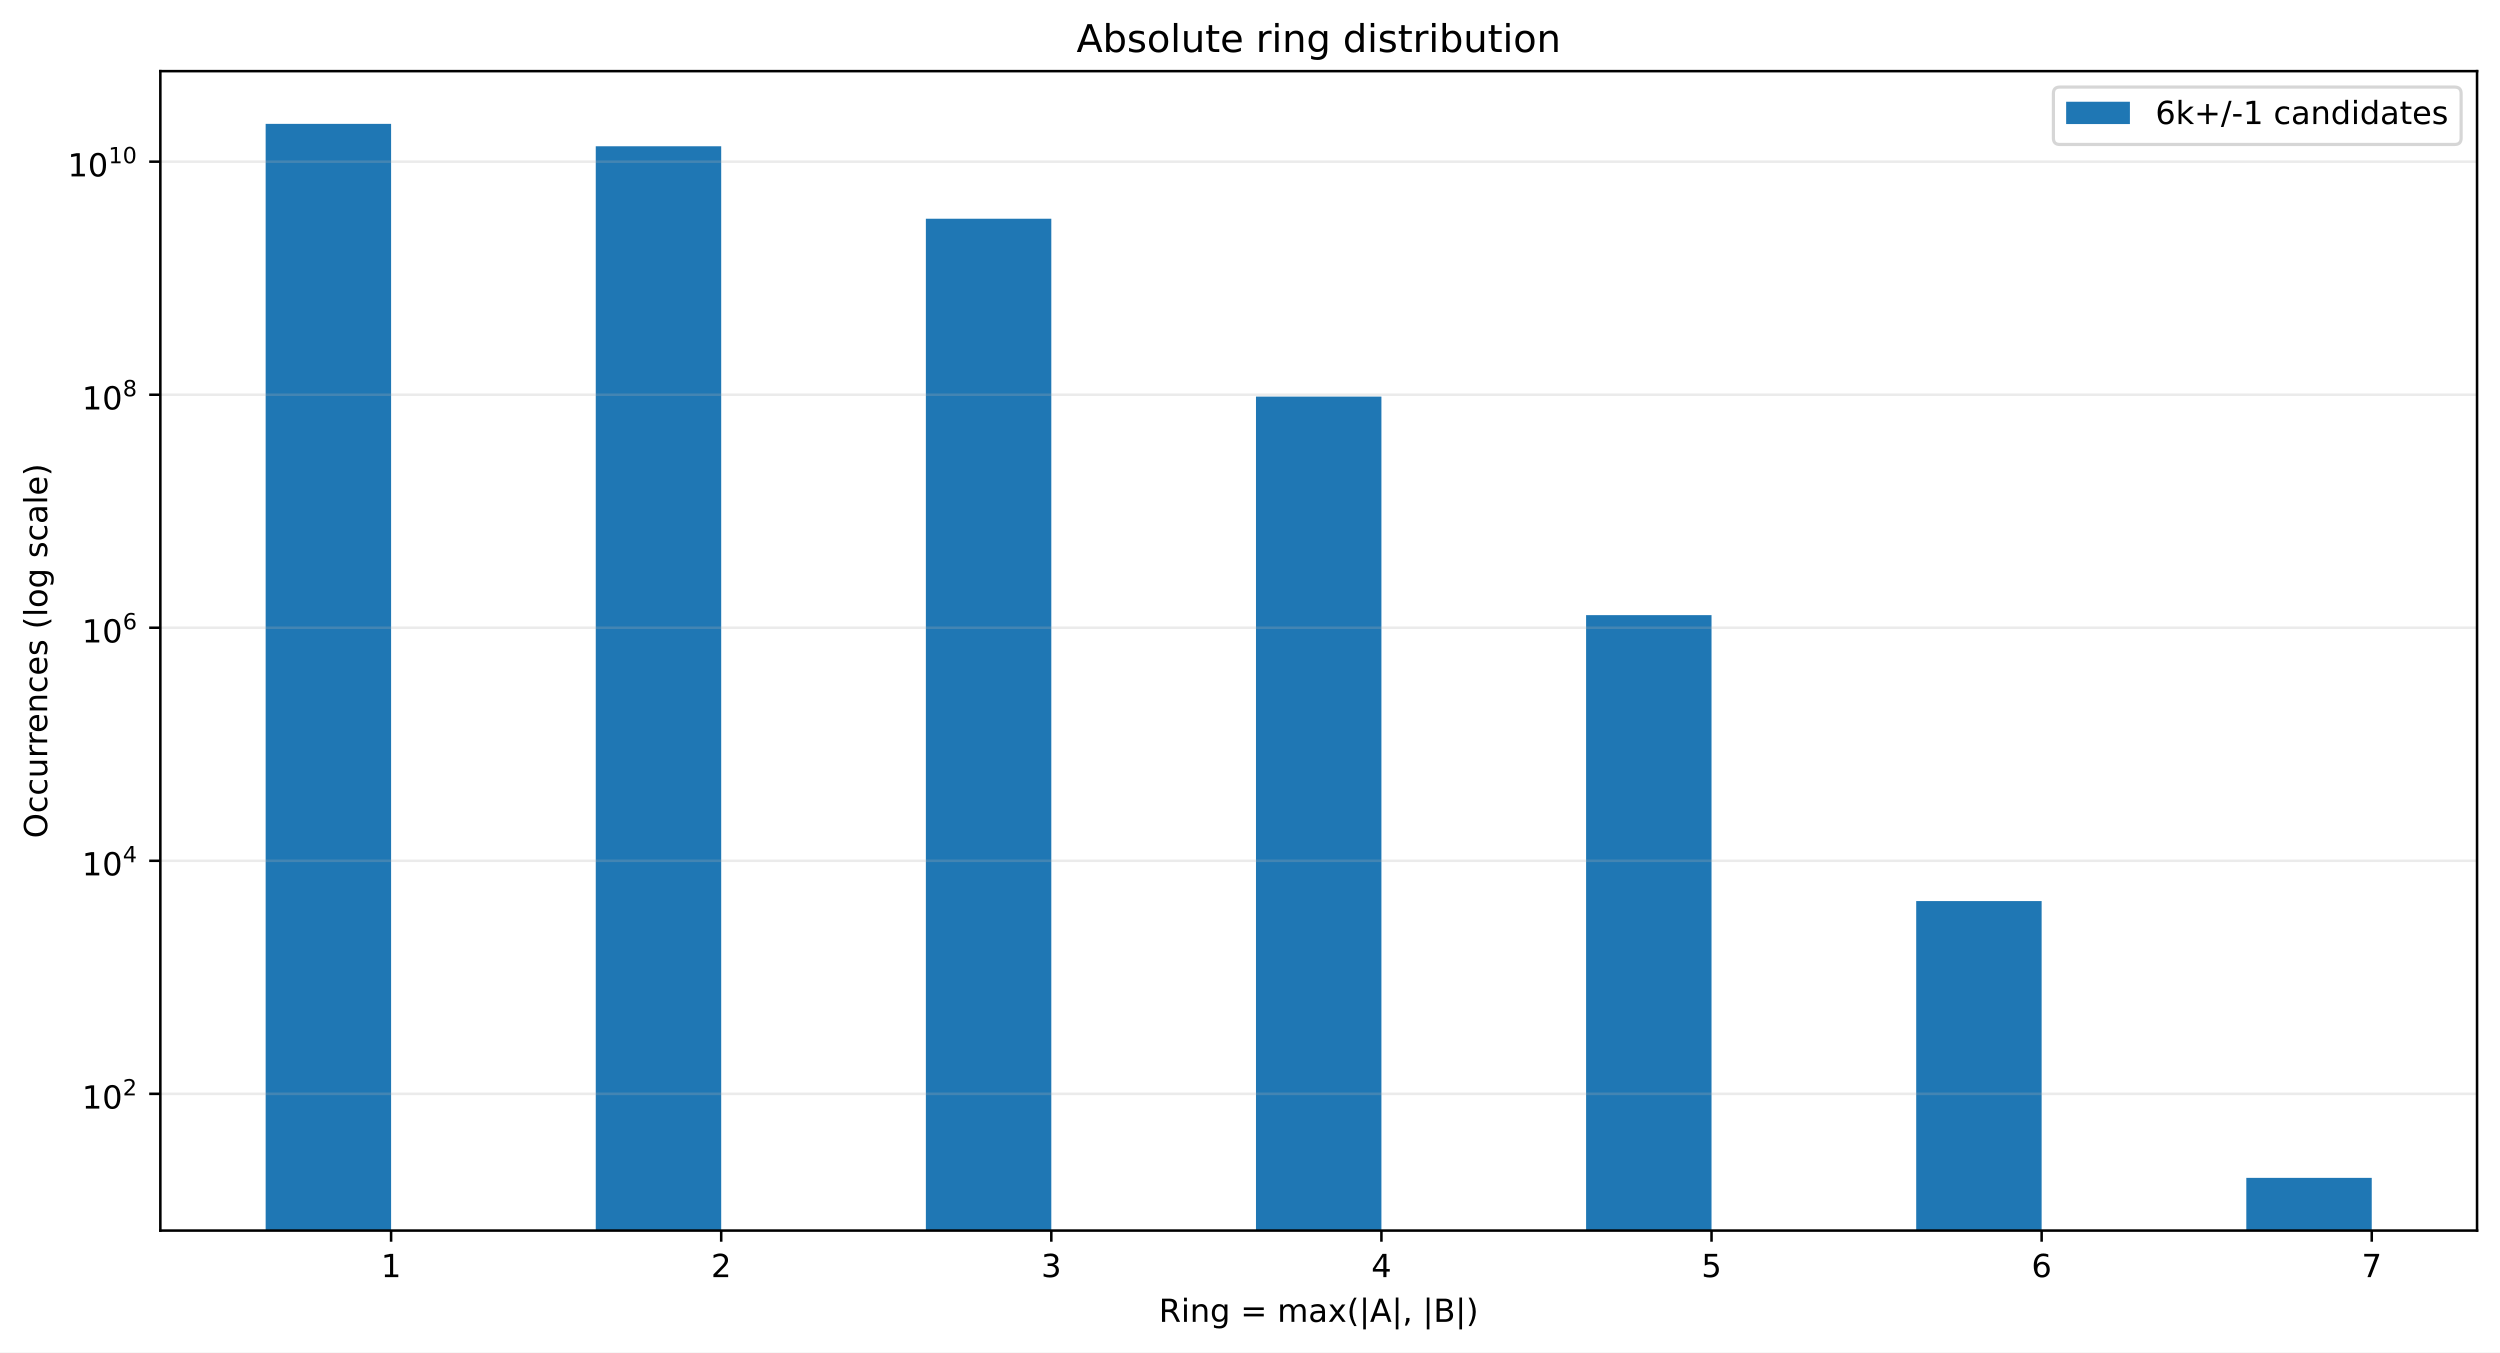
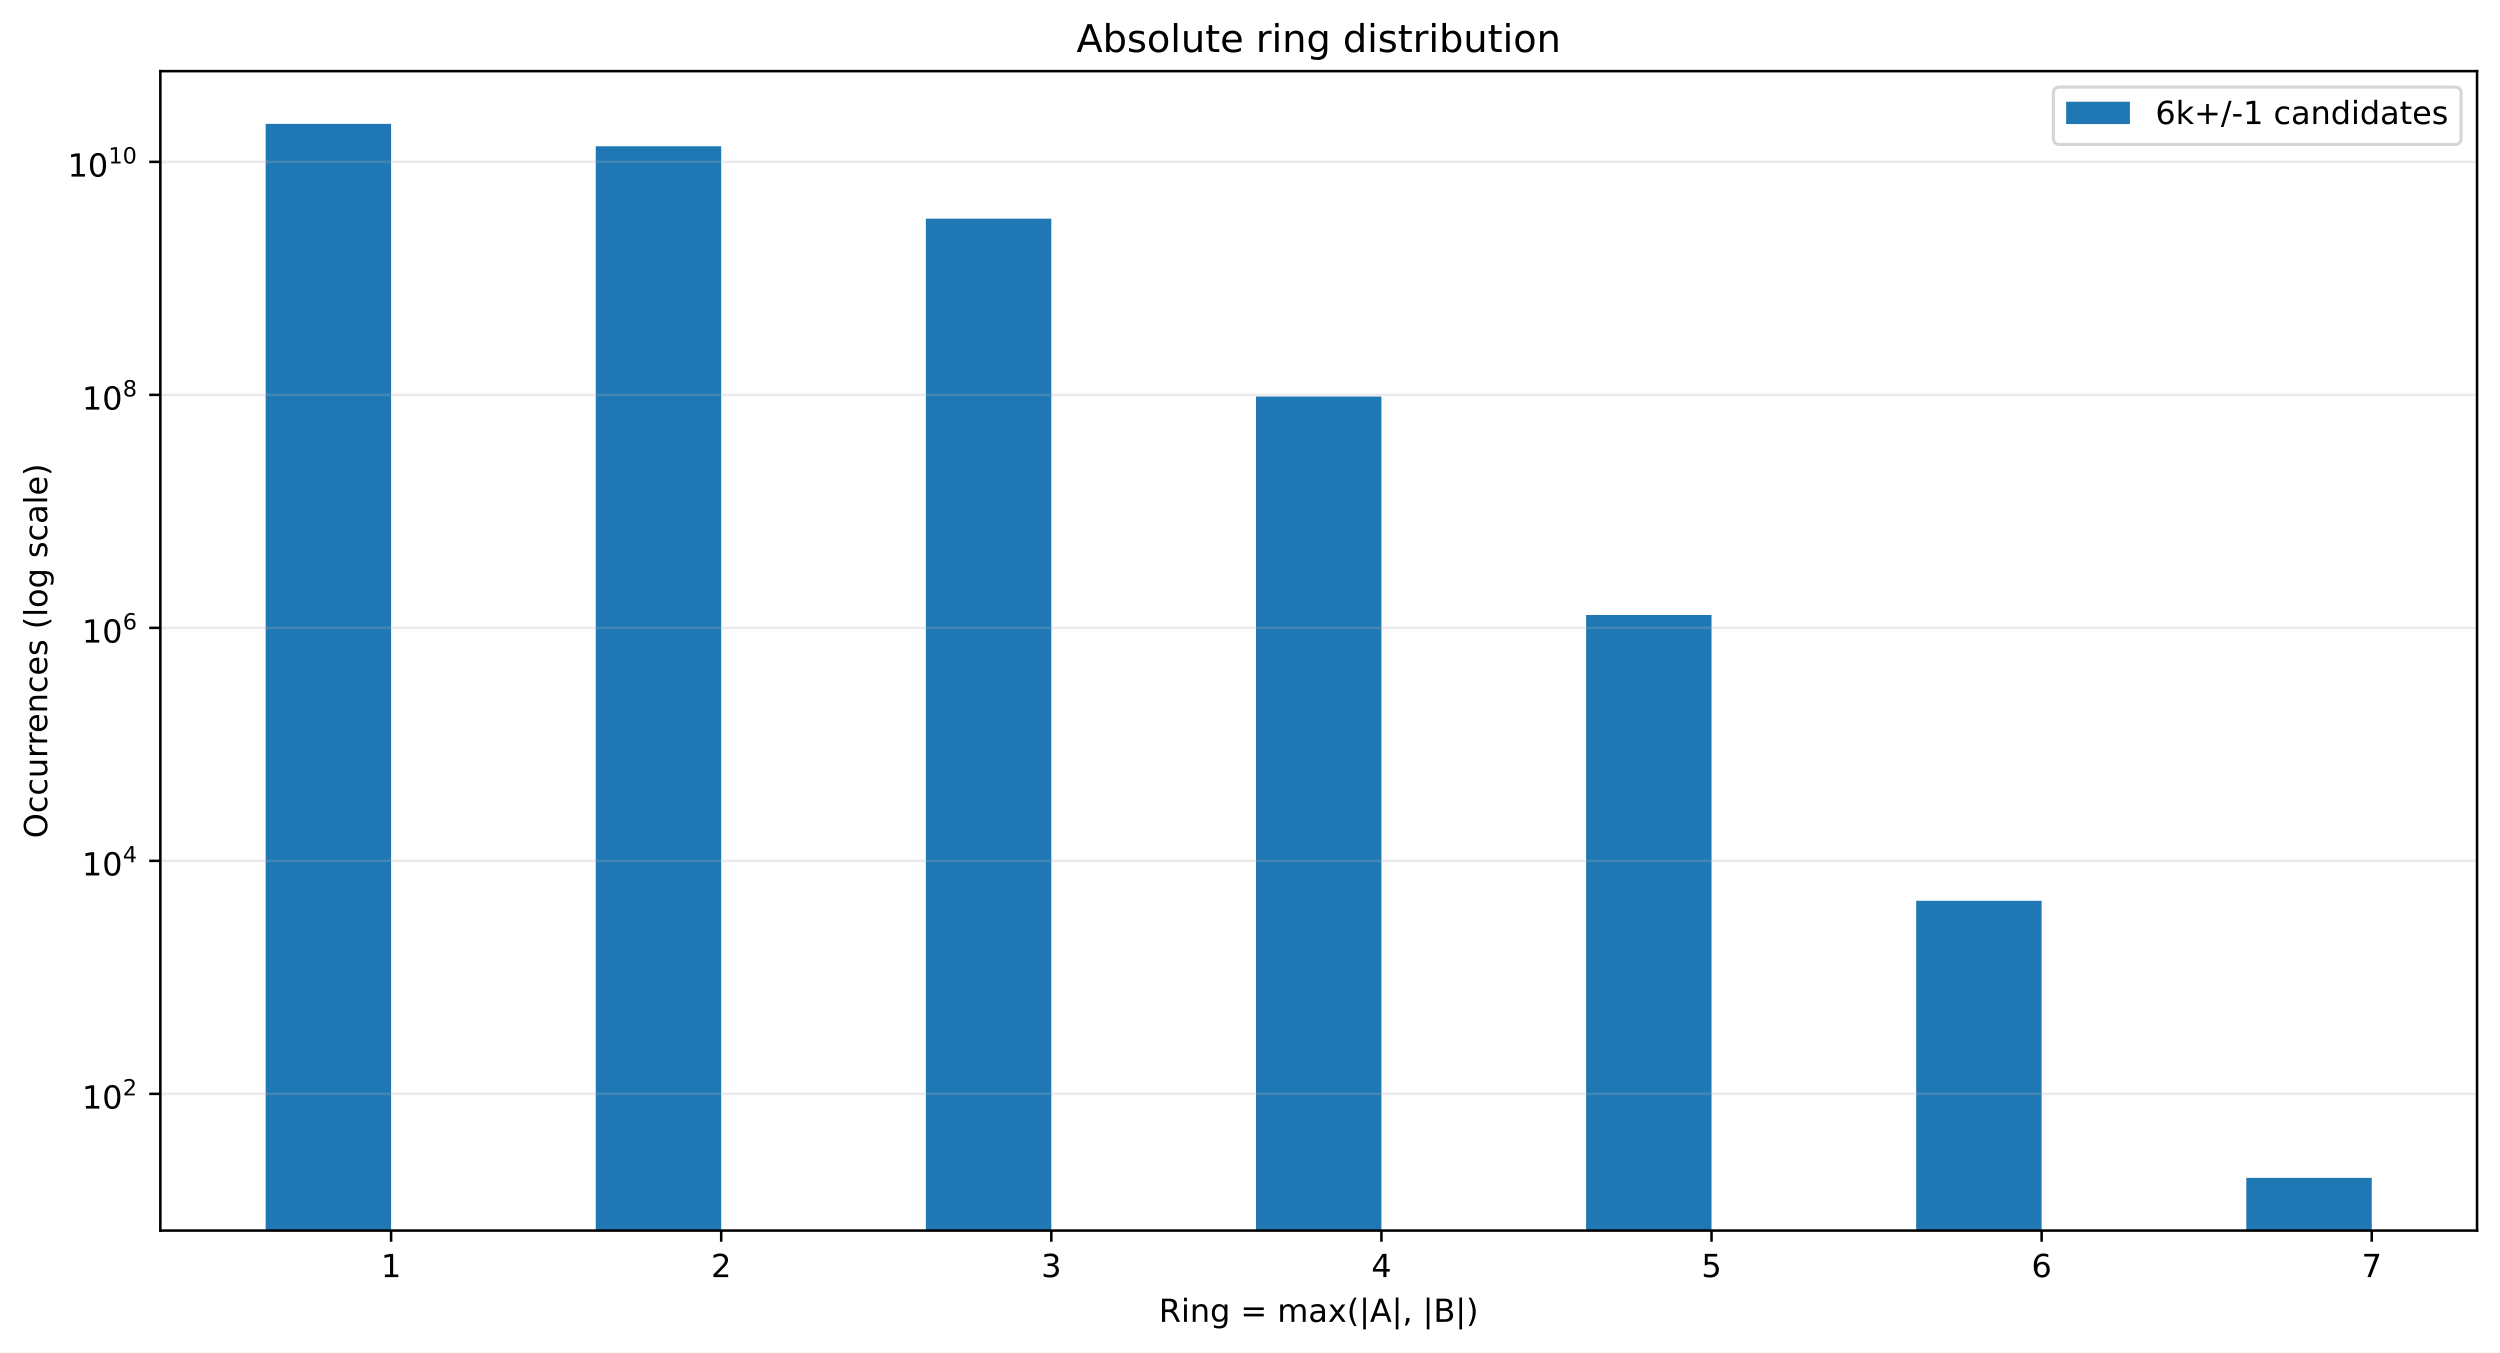
<svg xmlns="http://www.w3.org/2000/svg" xmlns:xlink="http://www.w3.org/1999/xlink" width="784.258pt" height="424.28pt" viewBox="0 0 784.258 424.28" version="1.1">
  <defs>
    <style type="text/css">*{stroke-linejoin: round; stroke-linecap: butt}</style>
  </defs>
  <g id="figure_1">
    <g id="patch_1">
      <path d="M 0 424.28  L 784.258 424.28  L 784.258 0  L 0 0  z " style="fill: #ffffff" />
    </g>
    <g id="axes_1">
      <g id="patch_2">
        <path d="M 50.301 386.036  L 777.058 386.036  L 777.058 22.318  L 50.301 22.318  z " style="fill: #ffffff" />
      </g>
      <g id="patch_3">
-         <path d="M 83.335 36969.174  L 122.687 36969.174  L 122.687 38.851  L 83.335 38.851  z " clip-path="url(#paf2fb0afd9)" style="fill: #1f77b4" />
+         <path d="M 83.335 36961.839  L 122.687 36961.839  L 122.687 38.851  L 83.335 38.851  z " clip-path="url(#p79db708e8c)" style="fill: #1f77b4" />
      </g>
      <g id="patch_4">
-         <path d="M 186.891 36969.174  L 226.243 36969.174  L 226.243 45.887  L 186.891 45.887  z " clip-path="url(#paf2fb0afd9)" style="fill: #1f77b4" />
+         <path d="M 186.891 36961.839  L 226.243 36961.839  L 226.243 45.885  L 186.891 45.885  z " clip-path="url(#p79db708e8c)" style="fill: #1f77b4" />
      </g>
      <g id="patch_5">
-         <path d="M 290.448 36969.174  L 329.799 36969.174  L 329.799 68.611  L 290.448 68.611  z " clip-path="url(#paf2fb0afd9)" style="fill: #1f77b4" />
+         <path d="M 290.448 36961.839  L 329.799 36961.839  L 329.799 68.605  L 290.448 68.605  z " clip-path="url(#p79db708e8c)" style="fill: #1f77b4" />
      </g>
      <g id="patch_6">
-         <path d="M 394.004 36969.174  L 433.355 36969.174  L 433.355 124.41  L 394.004 124.41  z " clip-path="url(#paf2fb0afd9)" style="fill: #1f77b4" />
+         <path d="M 394.004 36961.839  L 433.355 36961.839  L 433.355 124.393  L 394.004 124.393  z " clip-path="url(#p79db708e8c)" style="fill: #1f77b4" />
      </g>
      <g id="patch_7">
-         <path d="M 497.56 36969.174  L 536.912 36969.174  L 536.912 192.965  L 497.56 192.965  z " clip-path="url(#paf2fb0afd9)" style="fill: #1f77b4" />
+         <path d="M 497.56 36961.839  L 536.912 36961.839  L 536.912 192.935  L 497.56 192.935  z " clip-path="url(#p79db708e8c)" style="fill: #1f77b4" />
      </g>
      <g id="patch_8">
-         <path d="M 601.116 36969.174  L 640.468 36969.174  L 640.468 282.664  L 601.116 282.664  z " clip-path="url(#paf2fb0afd9)" style="fill: #1f77b4" />
+         <path d="M 601.116 36961.839  L 640.468 36961.839  L 640.468 282.594  L 601.116 282.594  z " clip-path="url(#p79db708e8c)" style="fill: #1f77b4" />
      </g>
      <g id="patch_9">
-         <path d="M 704.673 36969.174  L 744.024 36969.174  L 744.024 369.503  L 704.673 369.503  z " clip-path="url(#paf2fb0afd9)" style="fill: #1f77b4" />
+         <path d="M 704.673 36961.839  L 744.024 36961.839  L 744.024 369.503  L 704.673 369.503  z " clip-path="url(#p79db708e8c)" style="fill: #1f77b4" />
      </g>
      <g id="matplotlib.axis_1">
        <g id="xtick_1">
          <g id="line2d_1">
            <defs>
-               <path id="ma2a643cb98" d="M 0 0  L 0 3.5  " style="stroke: #000000; stroke-width: 0.8" />
+               <path id="m035ee62857" d="M 0 0  L 0 3.5  " style="stroke: #000000; stroke-width: 0.8" />
            </defs>
            <g>
-               <use xlink:href="#ma2a643cb98" x="122.687" y="386.036" style="stroke: #000000; stroke-width: 0.8" />
+               <use xlink:href="#m035ee62857" x="122.687" y="386.036" style="stroke: #000000; stroke-width: 0.8" />
            </g>
          </g>
          <g id="text_1">
            <g transform="translate(119.5053 400.6334) scale(0.1 -0.1)">
              <defs>
                <path id="DejaVuSans-14" d="M 794 531  L 1825 531  L 1825 4091  L 703 3866  L 703 4441  L 1819 4666  L 2450 4666  L 2450 531  L 3481 531  L 3481 0  L 794 0  L 794 531  z " transform="scale(0.015625)" />
              </defs>
              <use xlink:href="#DejaVuSans-14" />
            </g>
          </g>
        </g>
        <g id="xtick_2">
          <g id="line2d_2">
            <g>
-               <use xlink:href="#ma2a643cb98" x="226.243" y="386.036" style="stroke: #000000; stroke-width: 0.8" />
+               <use xlink:href="#m035ee62857" x="226.243" y="386.036" style="stroke: #000000; stroke-width: 0.8" />
            </g>
          </g>
          <g id="text_2">
            <g transform="translate(223.0616 400.6334) scale(0.1 -0.1)">
              <defs>
                <path id="DejaVuSans-15" d="M 1228 531  L 3431 531  L 3431 0  L 469 0  L 469 531  Q 828 903 1448 1529  Q 2069 2156 2228 2338  Q 2531 2678 2651 2914  Q 2772 3150 2772 3378  Q 2772 3750 2511 3984  Q 2250 4219 1831 4219  Q 1534 4219 1204 4116  Q 875 4013 500 3803  L 500 4441  Q 881 4594 1212 4672  Q 1544 4750 1819 4750  Q 2544 4750 2975 4387  Q 3406 4025 3406 3419  Q 3406 3131 3298 2873  Q 3191 2616 2906 2266  Q 2828 2175 2409 1742  Q 1991 1309 1228 531  z " transform="scale(0.015625)" />
              </defs>
              <use xlink:href="#DejaVuSans-15" />
            </g>
          </g>
        </g>
        <g id="xtick_3">
          <g id="line2d_3">
            <g>
-               <use xlink:href="#ma2a643cb98" x="329.799" y="386.036" style="stroke: #000000; stroke-width: 0.8" />
+               <use xlink:href="#m035ee62857" x="329.799" y="386.036" style="stroke: #000000; stroke-width: 0.8" />
            </g>
          </g>
          <g id="text_3">
            <g transform="translate(326.6178 400.6334) scale(0.1 -0.1)">
              <defs>
                <path id="DejaVuSans-16" d="M 2597 2516  Q 3050 2419 3304 2112  Q 3559 1806 3559 1356  Q 3559 666 3084 287  Q 2609 -91 1734 -91  Q 1441 -91 1130 -33  Q 819 25 488 141  L 488 750  Q 750 597 1062 519  Q 1375 441 1716 441  Q 2309 441 2620 675  Q 2931 909 2931 1356  Q 2931 1769 2642 2001  Q 2353 2234 1838 2234  L 1294 2234  L 1294 2753  L 1863 2753  Q 2328 2753 2575 2939  Q 2822 3125 2822 3475  Q 2822 3834 2567 4026  Q 2313 4219 1838 4219  Q 1578 4219 1281 4162  Q 984 4106 628 3988  L 628 4550  Q 988 4650 1302 4700  Q 1616 4750 1894 4750  Q 2613 4750 3031 4423  Q 3450 4097 3450 3541  Q 3450 3153 3228 2886  Q 3006 2619 2597 2516  z " transform="scale(0.015625)" />
              </defs>
              <use xlink:href="#DejaVuSans-16" />
            </g>
          </g>
        </g>
        <g id="xtick_4">
          <g id="line2d_4">
            <g>
-               <use xlink:href="#ma2a643cb98" x="433.355" y="386.036" style="stroke: #000000; stroke-width: 0.8" />
+               <use xlink:href="#m035ee62857" x="433.355" y="386.036" style="stroke: #000000; stroke-width: 0.8" />
            </g>
          </g>
          <g id="text_4">
            <g transform="translate(430.174 400.6334) scale(0.1 -0.1)">
              <defs>
                <path id="DejaVuSans-17" d="M 2419 4116  L 825 1625  L 2419 1625  L 2419 4116  z M 2253 4666  L 3047 4666  L 3047 1625  L 3713 1625  L 3713 1100  L 3047 1100  L 3047 0  L 2419 0  L 2419 1100  L 313 1100  L 313 1709  L 2253 4666  z " transform="scale(0.015625)" />
              </defs>
              <use xlink:href="#DejaVuSans-17" />
            </g>
          </g>
        </g>
        <g id="xtick_5">
          <g id="line2d_5">
            <g>
-               <use xlink:href="#ma2a643cb98" x="536.912" y="386.036" style="stroke: #000000; stroke-width: 0.8" />
+               <use xlink:href="#m035ee62857" x="536.912" y="386.036" style="stroke: #000000; stroke-width: 0.8" />
            </g>
          </g>
          <g id="text_5">
            <g transform="translate(533.7303 400.6334) scale(0.1 -0.1)">
              <defs>
                <path id="DejaVuSans-18" d="M 691 4666  L 3169 4666  L 3169 4134  L 1269 4134  L 1269 2991  Q 1406 3038 1543 3061  Q 1681 3084 1819 3084  Q 2600 3084 3056 2656  Q 3513 2228 3513 1497  Q 3513 744 3044 326  Q 2575 -91 1722 -91  Q 1428 -91 1123 -41  Q 819 9 494 109  L 494 744  Q 775 591 1075 516  Q 1375 441 1709 441  Q 2250 441 2565 725  Q 2881 1009 2881 1497  Q 2881 1984 2565 2268  Q 2250 2553 1709 2553  Q 1456 2553 1204 2497  Q 953 2441 691 2322  L 691 4666  z " transform="scale(0.015625)" />
              </defs>
              <use xlink:href="#DejaVuSans-18" />
            </g>
          </g>
        </g>
        <g id="xtick_6">
          <g id="line2d_6">
            <g>
-               <use xlink:href="#ma2a643cb98" x="640.468" y="386.036" style="stroke: #000000; stroke-width: 0.8" />
+               <use xlink:href="#m035ee62857" x="640.468" y="386.036" style="stroke: #000000; stroke-width: 0.8" />
            </g>
          </g>
          <g id="text_6">
            <g transform="translate(637.2865 400.6334) scale(0.1 -0.1)">
              <defs>
                <path id="DejaVuSans-19" d="M 2113 2584  Q 1688 2584 1439 2293  Q 1191 2003 1191 1497  Q 1191 994 1439 701  Q 1688 409 2113 409  Q 2538 409 2786 701  Q 3034 994 3034 1497  Q 3034 2003 2786 2293  Q 2538 2584 2113 2584  z M 3366 4563  L 3366 3988  Q 3128 4100 2886 4159  Q 2644 4219 2406 4219  Q 1781 4219 1451 3797  Q 1122 3375 1075 2522  Q 1259 2794 1537 2939  Q 1816 3084 2150 3084  Q 2853 3084 3261 2657  Q 3669 2231 3669 1497  Q 3669 778 3244 343  Q 2819 -91 2113 -91  Q 1303 -91 875 529  Q 447 1150 447 2328  Q 447 3434 972 4092  Q 1497 4750 2381 4750  Q 2619 4750 2861 4703  Q 3103 4656 3366 4563  z " transform="scale(0.015625)" />
              </defs>
              <use xlink:href="#DejaVuSans-19" />
            </g>
          </g>
        </g>
        <g id="xtick_7">
          <g id="line2d_7">
            <g>
-               <use xlink:href="#ma2a643cb98" x="744.024" y="386.036" style="stroke: #000000; stroke-width: 0.8" />
+               <use xlink:href="#m035ee62857" x="744.024" y="386.036" style="stroke: #000000; stroke-width: 0.8" />
            </g>
          </g>
          <g id="text_7">
            <g transform="translate(740.8427 400.6334) scale(0.1 -0.1)">
              <defs>
                <path id="DejaVuSans-1a" d="M 525 4666  L 3525 4666  L 3525 4397  L 1831 0  L 1172 0  L 2766 4134  L 525 4134  L 525 4666  z " transform="scale(0.015625)" />
              </defs>
              <use xlink:href="#DejaVuSans-1a" />
            </g>
          </g>
        </g>
        <g id="text_8">
          <g transform="translate(363.5437 414.678) scale(0.1 -0.1)">
            <defs>
              <path id="DejaVuSans-35" d="M 2841 2188  Q 3044 2119 3236 1894  Q 3428 1669 3622 1275  L 4263 0  L 3584 0  L 2988 1197  Q 2756 1666 2539 1819  Q 2322 1972 1947 1972  L 1259 1972  L 1259 0  L 628 0  L 628 4666  L 2053 4666  Q 2853 4666 3247 4331  Q 3641 3997 3641 3322  Q 3641 2881 3436 2590  Q 3231 2300 2841 2188  z M 1259 4147  L 1259 2491  L 2053 2491  Q 2509 2491 2742 2702  Q 2975 2913 2975 3322  Q 2975 3731 2742 3939  Q 2509 4147 2053 4147  L 1259 4147  z " transform="scale(0.015625)" />
              <path id="DejaVuSans-4c" d="M 603 3500  L 1178 3500  L 1178 0  L 603 0  L 603 3500  z M 603 4863  L 1178 4863  L 1178 4134  L 603 4134  L 603 4863  z " transform="scale(0.015625)" />
              <path id="DejaVuSans-51" d="M 3513 2113  L 3513 0  L 2938 0  L 2938 2094  Q 2938 2591 2744 2837  Q 2550 3084 2163 3084  Q 1697 3084 1428 2787  Q 1159 2491 1159 1978  L 1159 0  L 581 0  L 581 3500  L 1159 3500  L 1159 2956  Q 1366 3272 1645 3428  Q 1925 3584 2291 3584  Q 2894 3584 3203 3211  Q 3513 2838 3513 2113  z " transform="scale(0.015625)" />
              <path id="DejaVuSans-4a" d="M 2906 1791  Q 2906 2416 2648 2759  Q 2391 3103 1925 3103  Q 1463 3103 1205 2759  Q 947 2416 947 1791  Q 947 1169 1205 825  Q 1463 481 1925 481  Q 2391 481 2648 825  Q 2906 1169 2906 1791  z M 3481 434  Q 3481 -459 3084 -895  Q 2688 -1331 1869 -1331  Q 1566 -1331 1297 -1286  Q 1028 -1241 775 -1147  L 775 -588  Q 1028 -725 1275 -790  Q 1522 -856 1778 -856  Q 2344 -856 2625 -561  Q 2906 -266 2906 331  L 2906 616  Q 2728 306 2450 153  Q 2172 0 1784 0  Q 1141 0 747 490  Q 353 981 353 1791  Q 353 2603 747 3093  Q 1141 3584 1784 3584  Q 2172 3584 2450 3431  Q 2728 3278 2906 2969  L 2906 3500  L 3481 3500  L 3481 434  z " transform="scale(0.015625)" />
              <path id="DejaVuSans-3" transform="scale(0.015625)" />
              <path id="DejaVuSans-20" d="M 678 2906  L 4684 2906  L 4684 2381  L 678 2381  L 678 2906  z M 678 1631  L 4684 1631  L 4684 1100  L 678 1100  L 678 1631  z " transform="scale(0.015625)" />
              <path id="DejaVuSans-50" d="M 3328 2828  Q 3544 3216 3844 3400  Q 4144 3584 4550 3584  Q 5097 3584 5394 3201  Q 5691 2819 5691 2113  L 5691 0  L 5113 0  L 5113 2094  Q 5113 2597 4934 2840  Q 4756 3084 4391 3084  Q 3944 3084 3684 2787  Q 3425 2491 3425 1978  L 3425 0  L 2847 0  L 2847 2094  Q 2847 2600 2669 2842  Q 2491 3084 2119 3084  Q 1678 3084 1418 2786  Q 1159 2488 1159 1978  L 1159 0  L 581 0  L 581 3500  L 1159 3500  L 1159 2956  Q 1356 3278 1631 3431  Q 1906 3584 2284 3584  Q 2666 3584 2933 3390  Q 3200 3197 3328 2828  z " transform="scale(0.015625)" />
              <path id="DejaVuSans-44" d="M 2194 1759  Q 1497 1759 1228 1600  Q 959 1441 959 1056  Q 959 750 1161 570  Q 1363 391 1709 391  Q 2188 391 2477 730  Q 2766 1069 2766 1631  L 2766 1759  L 2194 1759  z M 3341 1997  L 3341 0  L 2766 0  L 2766 531  Q 2569 213 2275 61  Q 1981 -91 1556 -91  Q 1019 -91 701 211  Q 384 513 384 1019  Q 384 1609 779 1909  Q 1175 2209 1959 2209  L 2766 2209  L 2766 2266  Q 2766 2663 2505 2880  Q 2244 3097 1772 3097  Q 1472 3097 1187 3025  Q 903 2953 641 2809  L 641 3341  Q 956 3463 1253 3523  Q 1550 3584 1831 3584  Q 2591 3584 2966 3190  Q 3341 2797 3341 1997  z " transform="scale(0.015625)" />
              <path id="DejaVuSans-5b" d="M 3513 3500  L 2247 1797  L 3578 0  L 2900 0  L 1881 1375  L 863 0  L 184 0  L 1544 1831  L 300 3500  L 978 3500  L 1906 2253  L 2834 3500  L 3513 3500  z " transform="scale(0.015625)" />
              <path id="DejaVuSans-b" d="M 1984 4856  Q 1566 4138 1362 3434  Q 1159 2731 1159 2009  Q 1159 1288 1364 580  Q 1569 -128 1984 -844  L 1484 -844  Q 1016 -109 783 600  Q 550 1309 550 2009  Q 550 2706 781 3412  Q 1013 4119 1484 4856  L 1984 4856  z " transform="scale(0.015625)" />
              <path id="DejaVuSans-5f" d="M 1344 4891  L 1344 -1509  L 813 -1509  L 813 4891  L 1344 4891  z " transform="scale(0.015625)" />
              <path id="DejaVuSans-24" d="M 2188 4044  L 1331 1722  L 3047 1722  L 2188 4044  z M 1831 4666  L 2547 4666  L 4325 0  L 3669 0  L 3244 1197  L 1141 1197  L 716 0  L 50 0  L 1831 4666  z " transform="scale(0.015625)" />
              <path id="DejaVuSans-f" d="M 750 794  L 1409 794  L 1409 256  L 897 -744  L 494 -744  L 750 256  L 750 794  z " transform="scale(0.015625)" />
              <path id="DejaVuSans-25" d="M 1259 2228  L 1259 519  L 2272 519  Q 2781 519 3026 730  Q 3272 941 3272 1375  Q 3272 1813 3026 2020  Q 2781 2228 2272 2228  L 1259 2228  z M 1259 4147  L 1259 2741  L 2194 2741  Q 2656 2741 2882 2914  Q 3109 3088 3109 3444  Q 3109 3797 2882 3972  Q 2656 4147 2194 4147  L 1259 4147  z M 628 4666  L 2241 4666  Q 2963 4666 3353 4366  Q 3744 4066 3744 3513  Q 3744 3084 3544 2831  Q 3344 2578 2956 2516  Q 3422 2416 3680 2098  Q 3938 1781 3938 1306  Q 3938 681 3513 340  Q 3088 0 2303 0  L 628 0  L 628 4666  z " transform="scale(0.015625)" />
              <path id="DejaVuSans-c" d="M 513 4856  L 1013 4856  Q 1481 4119 1714 3412  Q 1947 2706 1947 2009  Q 1947 1309 1714 600  Q 1481 -109 1013 -844  L 513 -844  Q 928 -128 1133 580  Q 1338 1288 1338 2009  Q 1338 2731 1133 3434  Q 928 4138 513 4856  z " transform="scale(0.015625)" />
            </defs>
            <use xlink:href="#DejaVuSans-35" />
            <use xlink:href="#DejaVuSans-4c" transform="translate(69.48438 0)" />
            <use xlink:href="#DejaVuSans-51" transform="translate(97.26562 0)" />
            <use xlink:href="#DejaVuSans-4a" transform="translate(160.6406 0)" />
            <use xlink:href="#DejaVuSans-3" transform="translate(224.125 0)" />
            <use xlink:href="#DejaVuSans-20" transform="translate(255.9062 0)" />
            <use xlink:href="#DejaVuSans-3" transform="translate(339.7031 0)" />
            <use xlink:href="#DejaVuSans-50" transform="translate(371.4844 0)" />
            <use xlink:href="#DejaVuSans-44" transform="translate(468.8906 0)" />
            <use xlink:href="#DejaVuSans-5b" transform="translate(530.1719 0)" />
            <use xlink:href="#DejaVuSans-b" transform="translate(589.3594 0)" />
            <use xlink:href="#DejaVuSans-5f" transform="translate(628.375 0)" />
            <use xlink:href="#DejaVuSans-24" transform="translate(662.0625 0)" />
            <use xlink:href="#DejaVuSans-5f" transform="translate(730.4688 0)" />
            <use xlink:href="#DejaVuSans-f" transform="translate(764.1562 0)" />
            <use xlink:href="#DejaVuSans-3" transform="translate(795.9375 0)" />
            <use xlink:href="#DejaVuSans-5f" transform="translate(827.7188 0)" />
            <use xlink:href="#DejaVuSans-25" transform="translate(861.4062 0)" />
            <use xlink:href="#DejaVuSans-5f" transform="translate(930.0156 0)" />
            <use xlink:href="#DejaVuSans-c" transform="translate(963.7031 0)" />
          </g>
        </g>
      </g>
      <g id="matplotlib.axis_2">
        <g id="ytick_1">
          <g id="line2d_8">
-             <path d="M 50.301 343.139  L 777.058 343.139  " clip-path="url(#paf2fb0afd9)" style="fill: none; stroke: #b0b0b0; stroke-opacity: 0.25; stroke-width: 0.8; stroke-linecap: square" />
+             <path d="M 50.301 343.145  L 777.058 343.145  " clip-path="url(#p79db708e8c)" style="fill: none; stroke: #b0b0b0; stroke-opacity: 0.25; stroke-width: 0.8; stroke-linecap: square" />
          </g>
          <g id="line2d_9">
            <defs>
-               <path id="me52e15fb97" d="M 0 0  L -3.5 0  " style="stroke: #000000; stroke-width: 0.8" />
+               <path id="m21030de9c1" d="M 0 0  L -3.5 0  " style="stroke: #000000; stroke-width: 0.8" />
            </defs>
            <g>
-               <use xlink:href="#me52e15fb97" x="50.301" y="343.139" style="stroke: #000000; stroke-width: 0.8" />
+               <use xlink:href="#m21030de9c1" x="50.301" y="343.145" style="stroke: #000000; stroke-width: 0.8" />
            </g>
          </g>
          <g id="text_9">
-             <g transform="translate(25.70078 347.8395) scale(0.1 -0.1)">
+             <g transform="translate(25.70078 347.8448) scale(0.1 -0.1)">
              <defs>
                <path id="DejaVuSans-13" d="M 2034 4250  Q 1547 4250 1301 3770  Q 1056 3291 1056 2328  Q 1056 1369 1301 889  Q 1547 409 2034 409  Q 2525 409 2770 889  Q 3016 1369 3016 2328  Q 3016 3291 2770 3770  Q 2525 4250 2034 4250  z M 2034 4750  Q 2819 4750 3233 4129  Q 3647 3509 3647 2328  Q 3647 1150 3233 529  Q 2819 -91 2034 -91  Q 1250 -91 836 529  Q 422 1150 422 2328  Q 422 3509 836 4129  Q 1250 4750 2034 4750  z " transform="scale(0.015625)" />
              </defs>
              <use xlink:href="#DejaVuSans-14" transform="translate(0 0.746875)" />
              <use xlink:href="#DejaVuSans-13" transform="translate(63.62305 0.746875)" />
              <use xlink:href="#DejaVuSans-15" transform="translate(128.2031 42.04688) scale(0.7)" />
            </g>
          </g>
        </g>
        <g id="ytick_2">
          <g id="line2d_10">
-             <path d="M 50.301 270.034  L 777.058 270.034  " clip-path="url(#paf2fb0afd9)" style="fill: none; stroke: #b0b0b0; stroke-opacity: 0.25; stroke-width: 0.8; stroke-linecap: square" />
+             <path d="M 50.301 270.054  L 777.058 270.054  " clip-path="url(#p79db708e8c)" style="fill: none; stroke: #b0b0b0; stroke-opacity: 0.25; stroke-width: 0.8; stroke-linecap: square" />
          </g>
          <g id="line2d_11">
            <g>
-               <use xlink:href="#me52e15fb97" x="50.301" y="270.034" style="stroke: #000000; stroke-width: 0.8" />
+               <use xlink:href="#m21030de9c1" x="50.301" y="270.054" style="stroke: #000000; stroke-width: 0.8" />
            </g>
          </g>
          <g id="text_10">
-             <g transform="translate(25.70078 274.6836) scale(0.1 -0.1)">
+             <g transform="translate(25.70078 274.7036) scale(0.1 -0.1)">
              <use xlink:href="#DejaVuSans-14" transform="translate(0 0.665625)" />
              <use xlink:href="#DejaVuSans-13" transform="translate(63.62305 0.665625)" />
              <use xlink:href="#DejaVuSans-17" transform="translate(128.2031 41.96563) scale(0.7)" />
            </g>
          </g>
        </g>
        <g id="ytick_3">
          <g id="line2d_12">
-             <path d="M 50.301 196.928  L 777.058 196.928  " clip-path="url(#paf2fb0afd9)" style="fill: none; stroke: #b0b0b0; stroke-opacity: 0.25; stroke-width: 0.8; stroke-linecap: square" />
+             <path d="M 50.301 196.962  L 777.058 196.962  " clip-path="url(#p79db708e8c)" style="fill: none; stroke: #b0b0b0; stroke-opacity: 0.25; stroke-width: 0.8; stroke-linecap: square" />
          </g>
          <g id="line2d_13">
            <g>
-               <use xlink:href="#me52e15fb97" x="50.301" y="196.928" style="stroke: #000000; stroke-width: 0.8" />
+               <use xlink:href="#m21030de9c1" x="50.301" y="196.962" style="stroke: #000000; stroke-width: 0.8" />
            </g>
          </g>
          <g id="text_11">
-             <g transform="translate(25.70078 201.6278) scale(0.1 -0.1)">
+             <g transform="translate(25.70078 201.6624) scale(0.1 -0.1)">
              <use xlink:href="#DejaVuSans-14" transform="translate(0 0.746875)" />
              <use xlink:href="#DejaVuSans-13" transform="translate(63.62305 0.746875)" />
              <use xlink:href="#DejaVuSans-19" transform="translate(128.2031 42.04688) scale(0.7)" />
            </g>
          </g>
        </g>
        <g id="ytick_4">
          <g id="line2d_14">
-             <path d="M 50.301 123.822  L 777.058 123.822  " clip-path="url(#paf2fb0afd9)" style="fill: none; stroke: #b0b0b0; stroke-opacity: 0.25; stroke-width: 0.8; stroke-linecap: square" />
+             <path d="M 50.301 123.871  L 777.058 123.871  " clip-path="url(#p79db708e8c)" style="fill: none; stroke: #b0b0b0; stroke-opacity: 0.25; stroke-width: 0.8; stroke-linecap: square" />
          </g>
          <g id="line2d_15">
            <g>
-               <use xlink:href="#me52e15fb97" x="50.301" y="123.822" style="stroke: #000000; stroke-width: 0.8" />
+               <use xlink:href="#m21030de9c1" x="50.301" y="123.871" style="stroke: #000000; stroke-width: 0.8" />
            </g>
          </g>
          <g id="text_12">
-             <g transform="translate(25.70078 128.5219) scale(0.1 -0.1)">
+             <g transform="translate(25.70078 128.5712) scale(0.1 -0.1)">
              <defs>
                <path id="DejaVuSans-1b" d="M 2034 2216  Q 1584 2216 1326 1975  Q 1069 1734 1069 1313  Q 1069 891 1326 650  Q 1584 409 2034 409  Q 2484 409 2743 651  Q 3003 894 3003 1313  Q 3003 1734 2745 1975  Q 2488 2216 2034 2216  z M 1403 2484  Q 997 2584 770 2862  Q 544 3141 544 3541  Q 544 4100 942 4425  Q 1341 4750 2034 4750  Q 2731 4750 3128 4425  Q 3525 4100 3525 3541  Q 3525 3141 3298 2862  Q 3072 2584 2669 2484  Q 3125 2378 3379 2068  Q 3634 1759 3634 1313  Q 3634 634 3220 271  Q 2806 -91 2034 -91  Q 1263 -91 848 271  Q 434 634 434 1313  Q 434 1759 690 2068  Q 947 2378 1403 2484  z M 1172 3481  Q 1172 3119 1398 2916  Q 1625 2713 2034 2713  Q 2441 2713 2670 2916  Q 2900 3119 2900 3481  Q 2900 3844 2670 4047  Q 2441 4250 2034 4250  Q 1625 4250 1398 4047  Q 1172 3844 1172 3481  z " transform="scale(0.015625)" />
              </defs>
              <use xlink:href="#DejaVuSans-14" transform="translate(0 0.746875)" />
              <use xlink:href="#DejaVuSans-13" transform="translate(63.62305 0.746875)" />
              <use xlink:href="#DejaVuSans-1b" transform="translate(128.2031 42.04688) scale(0.7)" />
            </g>
          </g>
        </g>
        <g id="ytick_5">
          <g id="line2d_16">
-             <path d="M 50.301 50.716  L 777.058 50.716  " clip-path="url(#paf2fb0afd9)" style="fill: none; stroke: #b0b0b0; stroke-opacity: 0.25; stroke-width: 0.8; stroke-linecap: square" />
+             <path d="M 50.301 50.78  L 777.058 50.78  " clip-path="url(#p79db708e8c)" style="fill: none; stroke: #b0b0b0; stroke-opacity: 0.25; stroke-width: 0.8; stroke-linecap: square" />
          </g>
          <g id="line2d_17">
            <g>
-               <use xlink:href="#me52e15fb97" x="50.301" y="50.716" style="stroke: #000000; stroke-width: 0.8" />
+               <use xlink:href="#m21030de9c1" x="50.301" y="50.78" style="stroke: #000000; stroke-width: 0.8" />
            </g>
          </g>
          <g id="text_13">
-             <g transform="translate(21.20078 55.41606) scale(0.1 -0.1)">
+             <g transform="translate(21.20078 55.47996) scale(0.1 -0.1)">
              <use xlink:href="#DejaVuSans-14" transform="translate(0 0.746875)" />
              <use xlink:href="#DejaVuSans-13" transform="translate(63.62305 0.746875)" />
              <use xlink:href="#DejaVuSans-14" transform="translate(128.2031 42.04688) scale(0.7)" />
              <use xlink:href="#DejaVuSans-13" transform="translate(172.7393 42.04688) scale(0.7)" />
            </g>
          </g>
        </g>
        <g id="text_14">
          <g transform="translate(14.79844 262.9551) rotate(-90) scale(0.1 -0.1)">
            <defs>
              <path id="DejaVuSans-32" d="M 2522 4238  Q 1834 4238 1429 3725  Q 1025 3213 1025 2328  Q 1025 1447 1429 934  Q 1834 422 2522 422  Q 3209 422 3611 934  Q 4013 1447 4013 2328  Q 4013 3213 3611 3725  Q 3209 4238 2522 4238  z M 2522 4750  Q 3503 4750 4090 4092  Q 4678 3434 4678 2328  Q 4678 1225 4090 567  Q 3503 -91 2522 -91  Q 1538 -91 948 565  Q 359 1222 359 2328  Q 359 3434 948 4092  Q 1538 4750 2522 4750  z " transform="scale(0.015625)" />
              <path id="DejaVuSans-46" d="M 3122 3366  L 3122 2828  Q 2878 2963 2633 3030  Q 2388 3097 2138 3097  Q 1578 3097 1268 2742  Q 959 2388 959 1747  Q 959 1106 1268 751  Q 1578 397 2138 397  Q 2388 397 2633 464  Q 2878 531 3122 666  L 3122 134  Q 2881 22 2623 -34  Q 2366 -91 2075 -91  Q 1284 -91 818 406  Q 353 903 353 1747  Q 353 2603 823 3093  Q 1294 3584 2113 3584  Q 2378 3584 2631 3529  Q 2884 3475 3122 3366  z " transform="scale(0.015625)" />
              <path id="DejaVuSans-58" d="M 544 1381  L 544 3500  L 1119 3500  L 1119 1403  Q 1119 906 1312 657  Q 1506 409 1894 409  Q 2359 409 2629 706  Q 2900 1003 2900 1516  L 2900 3500  L 3475 3500  L 3475 0  L 2900 0  L 2900 538  Q 2691 219 2414 64  Q 2138 -91 1772 -91  Q 1169 -91 856 284  Q 544 659 544 1381  z M 1991 3584  L 1991 3584  z " transform="scale(0.015625)" />
              <path id="DejaVuSans-55" d="M 2631 2963  Q 2534 3019 2420 3045  Q 2306 3072 2169 3072  Q 1681 3072 1420 2755  Q 1159 2438 1159 1844  L 1159 0  L 581 0  L 581 3500  L 1159 3500  L 1159 2956  Q 1341 3275 1631 3429  Q 1922 3584 2338 3584  Q 2397 3584 2469 3576  Q 2541 3569 2628 3553  L 2631 2963  z " transform="scale(0.015625)" />
              <path id="DejaVuSans-48" d="M 3597 1894  L 3597 1613  L 953 1613  Q 991 1019 1311 708  Q 1631 397 2203 397  Q 2534 397 2845 478  Q 3156 559 3463 722  L 3463 178  Q 3153 47 2828 -22  Q 2503 -91 2169 -91  Q 1331 -91 842 396  Q 353 884 353 1716  Q 353 2575 817 3079  Q 1281 3584 2069 3584  Q 2775 3584 3186 3129  Q 3597 2675 3597 1894  z M 3022 2063  Q 3016 2534 2758 2815  Q 2500 3097 2075 3097  Q 1594 3097 1305 2825  Q 1016 2553 972 2059  L 3022 2063  z " transform="scale(0.015625)" />
              <path id="DejaVuSans-56" d="M 2834 3397  L 2834 2853  Q 2591 2978 2328 3040  Q 2066 3103 1784 3103  Q 1356 3103 1142 2972  Q 928 2841 928 2578  Q 928 2378 1081 2264  Q 1234 2150 1697 2047  L 1894 2003  Q 2506 1872 2764 1633  Q 3022 1394 3022 966  Q 3022 478 2636 193  Q 2250 -91 1575 -91  Q 1294 -91 989 -36  Q 684 19 347 128  L 347 722  Q 666 556 975 473  Q 1284 391 1588 391  Q 1994 391 2212 530  Q 2431 669 2431 922  Q 2431 1156 2273 1281  Q 2116 1406 1581 1522  L 1381 1569  Q 847 1681 609 1914  Q 372 2147 372 2553  Q 372 3047 722 3315  Q 1072 3584 1716 3584  Q 2034 3584 2315 3537  Q 2597 3491 2834 3397  z " transform="scale(0.015625)" />
              <path id="DejaVuSans-4f" d="M 603 4863  L 1178 4863  L 1178 0  L 603 0  L 603 4863  z " transform="scale(0.015625)" />
              <path id="DejaVuSans-52" d="M 1959 3097  Q 1497 3097 1228 2736  Q 959 2375 959 1747  Q 959 1119 1226 758  Q 1494 397 1959 397  Q 2419 397 2687 759  Q 2956 1122 2956 1747  Q 2956 2369 2687 2733  Q 2419 3097 1959 3097  z M 1959 3584  Q 2709 3584 3137 3096  Q 3566 2609 3566 1747  Q 3566 888 3137 398  Q 2709 -91 1959 -91  Q 1206 -91 779 398  Q 353 888 353 1747  Q 353 2609 779 3096  Q 1206 3584 1959 3584  z " transform="scale(0.015625)" />
            </defs>
            <use xlink:href="#DejaVuSans-32" />
            <use xlink:href="#DejaVuSans-46" transform="translate(78.71875 0)" />
            <use xlink:href="#DejaVuSans-46" transform="translate(133.7031 0)" />
            <use xlink:href="#DejaVuSans-58" transform="translate(188.6875 0)" />
            <use xlink:href="#DejaVuSans-55" transform="translate(252.0625 0)" />
            <use xlink:href="#DejaVuSans-55" transform="translate(291.4219 0)" />
            <use xlink:href="#DejaVuSans-48" transform="translate(330.3281 0)" />
            <use xlink:href="#DejaVuSans-51" transform="translate(391.8594 0)" />
            <use xlink:href="#DejaVuSans-46" transform="translate(455.2344 0)" />
            <use xlink:href="#DejaVuSans-48" transform="translate(510.2188 0)" />
            <use xlink:href="#DejaVuSans-56" transform="translate(571.75 0)" />
            <use xlink:href="#DejaVuSans-3" transform="translate(623.8438 0)" />
            <use xlink:href="#DejaVuSans-b" transform="translate(655.625 0)" />
            <use xlink:href="#DejaVuSans-4f" transform="translate(694.6406 0)" />
            <use xlink:href="#DejaVuSans-52" transform="translate(722.4219 0)" />
            <use xlink:href="#DejaVuSans-4a" transform="translate(783.6094 0)" />
            <use xlink:href="#DejaVuSans-3" transform="translate(847.0938 0)" />
            <use xlink:href="#DejaVuSans-56" transform="translate(878.875 0)" />
            <use xlink:href="#DejaVuSans-46" transform="translate(930.9688 0)" />
            <use xlink:href="#DejaVuSans-44" transform="translate(985.9531 0)" />
            <use xlink:href="#DejaVuSans-4f" transform="translate(1047.234 0)" />
            <use xlink:href="#DejaVuSans-48" transform="translate(1075.016 0)" />
            <use xlink:href="#DejaVuSans-c" transform="translate(1136.547 0)" />
          </g>
        </g>
      </g>
      <g id="patch_10">
        <path d="M 50.301 386.036  L 50.301 22.318  " style="fill: none; stroke: #000000; stroke-width: 0.8; stroke-linejoin: miter; stroke-linecap: square" />
      </g>
      <g id="patch_11">
        <path d="M 777.058 386.036  L 777.058 22.318  " style="fill: none; stroke: #000000; stroke-width: 0.8; stroke-linejoin: miter; stroke-linecap: square" />
      </g>
      <g id="patch_12">
        <path d="M 50.301 386.036  L 777.058 386.036  " style="fill: none; stroke: #000000; stroke-width: 0.8; stroke-linejoin: miter; stroke-linecap: square" />
      </g>
      <g id="patch_13">
        <path d="M 50.301 22.318  L 777.058 22.318  " style="fill: none; stroke: #000000; stroke-width: 0.8; stroke-linejoin: miter; stroke-linecap: square" />
      </g>
      <g id="text_15">
        <g transform="translate(337.7055 16.31812) scale(0.12 -0.12)">
          <defs>
            <path id="DejaVuSans-45" d="M 3116 1747  Q 3116 2381 2855 2742  Q 2594 3103 2138 3103  Q 1681 3103 1420 2742  Q 1159 2381 1159 1747  Q 1159 1113 1420 752  Q 1681 391 2138 391  Q 2594 391 2855 752  Q 3116 1113 3116 1747  z M 1159 2969  Q 1341 3281 1617 3432  Q 1894 3584 2278 3584  Q 2916 3584 3314 3078  Q 3713 2572 3713 1747  Q 3713 922 3314 415  Q 2916 -91 2278 -91  Q 1894 -91 1617 61  Q 1341 213 1159 525  L 1159 0  L 581 0  L 581 4863  L 1159 4863  L 1159 2969  z " transform="scale(0.015625)" />
            <path id="DejaVuSans-57" d="M 1172 4494  L 1172 3500  L 2356 3500  L 2356 3053  L 1172 3053  L 1172 1153  Q 1172 725 1289 603  Q 1406 481 1766 481  L 2356 481  L 2356 0  L 1766 0  Q 1100 0 847 248  Q 594 497 594 1153  L 594 3053  L 172 3053  L 172 3500  L 594 3500  L 594 4494  L 1172 4494  z " transform="scale(0.015625)" />
            <path id="DejaVuSans-47" d="M 2906 2969  L 2906 4863  L 3481 4863  L 3481 0  L 2906 0  L 2906 525  Q 2725 213 2448 61  Q 2172 -91 1784 -91  Q 1150 -91 751 415  Q 353 922 353 1747  Q 353 2572 751 3078  Q 1150 3584 1784 3584  Q 2172 3584 2448 3432  Q 2725 3281 2906 2969  z M 947 1747  Q 947 1113 1208 752  Q 1469 391 1925 391  Q 2381 391 2643 752  Q 2906 1113 2906 1747  Q 2906 2381 2643 2742  Q 2381 3103 1925 3103  Q 1469 3103 1208 2742  Q 947 2381 947 1747  z " transform="scale(0.015625)" />
          </defs>
          <use xlink:href="#DejaVuSans-24" />
          <use xlink:href="#DejaVuSans-45" transform="translate(68.40625 0)" />
          <use xlink:href="#DejaVuSans-56" transform="translate(131.8906 0)" />
          <use xlink:href="#DejaVuSans-52" transform="translate(183.9844 0)" />
          <use xlink:href="#DejaVuSans-4f" transform="translate(245.1719 0)" />
          <use xlink:href="#DejaVuSans-58" transform="translate(272.9531 0)" />
          <use xlink:href="#DejaVuSans-57" transform="translate(336.3281 0)" />
          <use xlink:href="#DejaVuSans-48" transform="translate(375.5312 0)" />
          <use xlink:href="#DejaVuSans-3" transform="translate(437.0625 0)" />
          <use xlink:href="#DejaVuSans-55" transform="translate(468.8438 0)" />
          <use xlink:href="#DejaVuSans-4c" transform="translate(509.9531 0)" />
          <use xlink:href="#DejaVuSans-51" transform="translate(537.7344 0)" />
          <use xlink:href="#DejaVuSans-4a" transform="translate(601.1094 0)" />
          <use xlink:href="#DejaVuSans-3" transform="translate(664.5938 0)" />
          <use xlink:href="#DejaVuSans-47" transform="translate(696.375 0)" />
          <use xlink:href="#DejaVuSans-4c" transform="translate(759.8594 0)" />
          <use xlink:href="#DejaVuSans-56" transform="translate(787.6406 0)" />
          <use xlink:href="#DejaVuSans-57" transform="translate(839.7344 0)" />
          <use xlink:href="#DejaVuSans-55" transform="translate(878.9375 0)" />
          <use xlink:href="#DejaVuSans-4c" transform="translate(920.0469 0)" />
          <use xlink:href="#DejaVuSans-45" transform="translate(947.8281 0)" />
          <use xlink:href="#DejaVuSans-58" transform="translate(1011.312 0)" />
          <use xlink:href="#DejaVuSans-57" transform="translate(1074.688 0)" />
          <use xlink:href="#DejaVuSans-4c" transform="translate(1113.891 0)" />
          <use xlink:href="#DejaVuSans-52" transform="translate(1141.672 0)" />
          <use xlink:href="#DejaVuSans-51" transform="translate(1202.859 0)" />
        </g>
      </g>
      <g id="legend_1">
        <g id="patch_14">
          <path d="M 646.158 45.319  L 770.058 45.319  Q 772.058 45.319 772.058 43.319  L 772.058 29.318  Q 772.058 27.318 770.058 27.318  L 646.158 27.318  Q 644.158 27.318 644.158 29.318  L 644.158 43.319  Q 644.158 45.319 646.158 45.319  z " style="fill: #ffffff; opacity: 0.8; stroke: #cccccc; stroke-linejoin: miter" />
        </g>
        <g id="patch_15">
          <path d="M 648.158 38.917  L 668.158 38.917  L 668.158 31.917  L 648.158 31.917  z " style="fill: #1f77b4" />
        </g>
        <g id="text_16">
          <g transform="translate(676.1584 38.91656) scale(0.1 -0.1)">
            <defs>
              <path id="DejaVuSans-4e" d="M 581 4863  L 1159 4863  L 1159 1991  L 2875 3500  L 3609 3500  L 1753 1863  L 3688 0  L 2938 0  L 1159 1709  L 1159 0  L 581 0  L 581 4863  z " transform="scale(0.015625)" />
              <path id="DejaVuSans-e" d="M 2944 4013  L 2944 2272  L 4684 2272  L 4684 1741  L 2944 1741  L 2944 0  L 2419 0  L 2419 1741  L 678 1741  L 678 2272  L 2419 2272  L 2419 4013  L 2944 4013  z " transform="scale(0.015625)" />
              <path id="DejaVuSans-12" d="M 1625 4666  L 2156 4666  L 531 -594  L 0 -594  L 1625 4666  z " transform="scale(0.015625)" />
              <path id="DejaVuSans-10" d="M 313 2009  L 1997 2009  L 1997 1497  L 313 1497  L 313 2009  z " transform="scale(0.015625)" />
            </defs>
            <use xlink:href="#DejaVuSans-19" />
            <use xlink:href="#DejaVuSans-4e" transform="translate(63.625 0)" />
            <use xlink:href="#DejaVuSans-e" transform="translate(121.5312 0)" />
            <use xlink:href="#DejaVuSans-12" transform="translate(205.3281 0)" />
            <use xlink:href="#DejaVuSans-10" transform="translate(239.0156 0)" />
            <use xlink:href="#DejaVuSans-14" transform="translate(275.0938 0)" />
            <use xlink:href="#DejaVuSans-3" transform="translate(338.7188 0)" />
            <use xlink:href="#DejaVuSans-46" transform="translate(370.5 0)" />
            <use xlink:href="#DejaVuSans-44" transform="translate(425.4844 0)" />
            <use xlink:href="#DejaVuSans-51" transform="translate(486.7656 0)" />
            <use xlink:href="#DejaVuSans-47" transform="translate(550.1406 0)" />
            <use xlink:href="#DejaVuSans-4c" transform="translate(613.625 0)" />
            <use xlink:href="#DejaVuSans-47" transform="translate(641.4062 0)" />
            <use xlink:href="#DejaVuSans-44" transform="translate(704.8906 0)" />
            <use xlink:href="#DejaVuSans-57" transform="translate(766.1719 0)" />
            <use xlink:href="#DejaVuSans-48" transform="translate(805.375 0)" />
            <use xlink:href="#DejaVuSans-56" transform="translate(866.9062 0)" />
          </g>
        </g>
      </g>
    </g>
  </g>
  <defs>
-     <clipPath id="paf2fb0afd9">
+     <clipPath id="p79db708e8c">
      <rect x="50.301" y="22.318" width="726.758" height="363.718" />
    </clipPath>
  </defs>
</svg>
